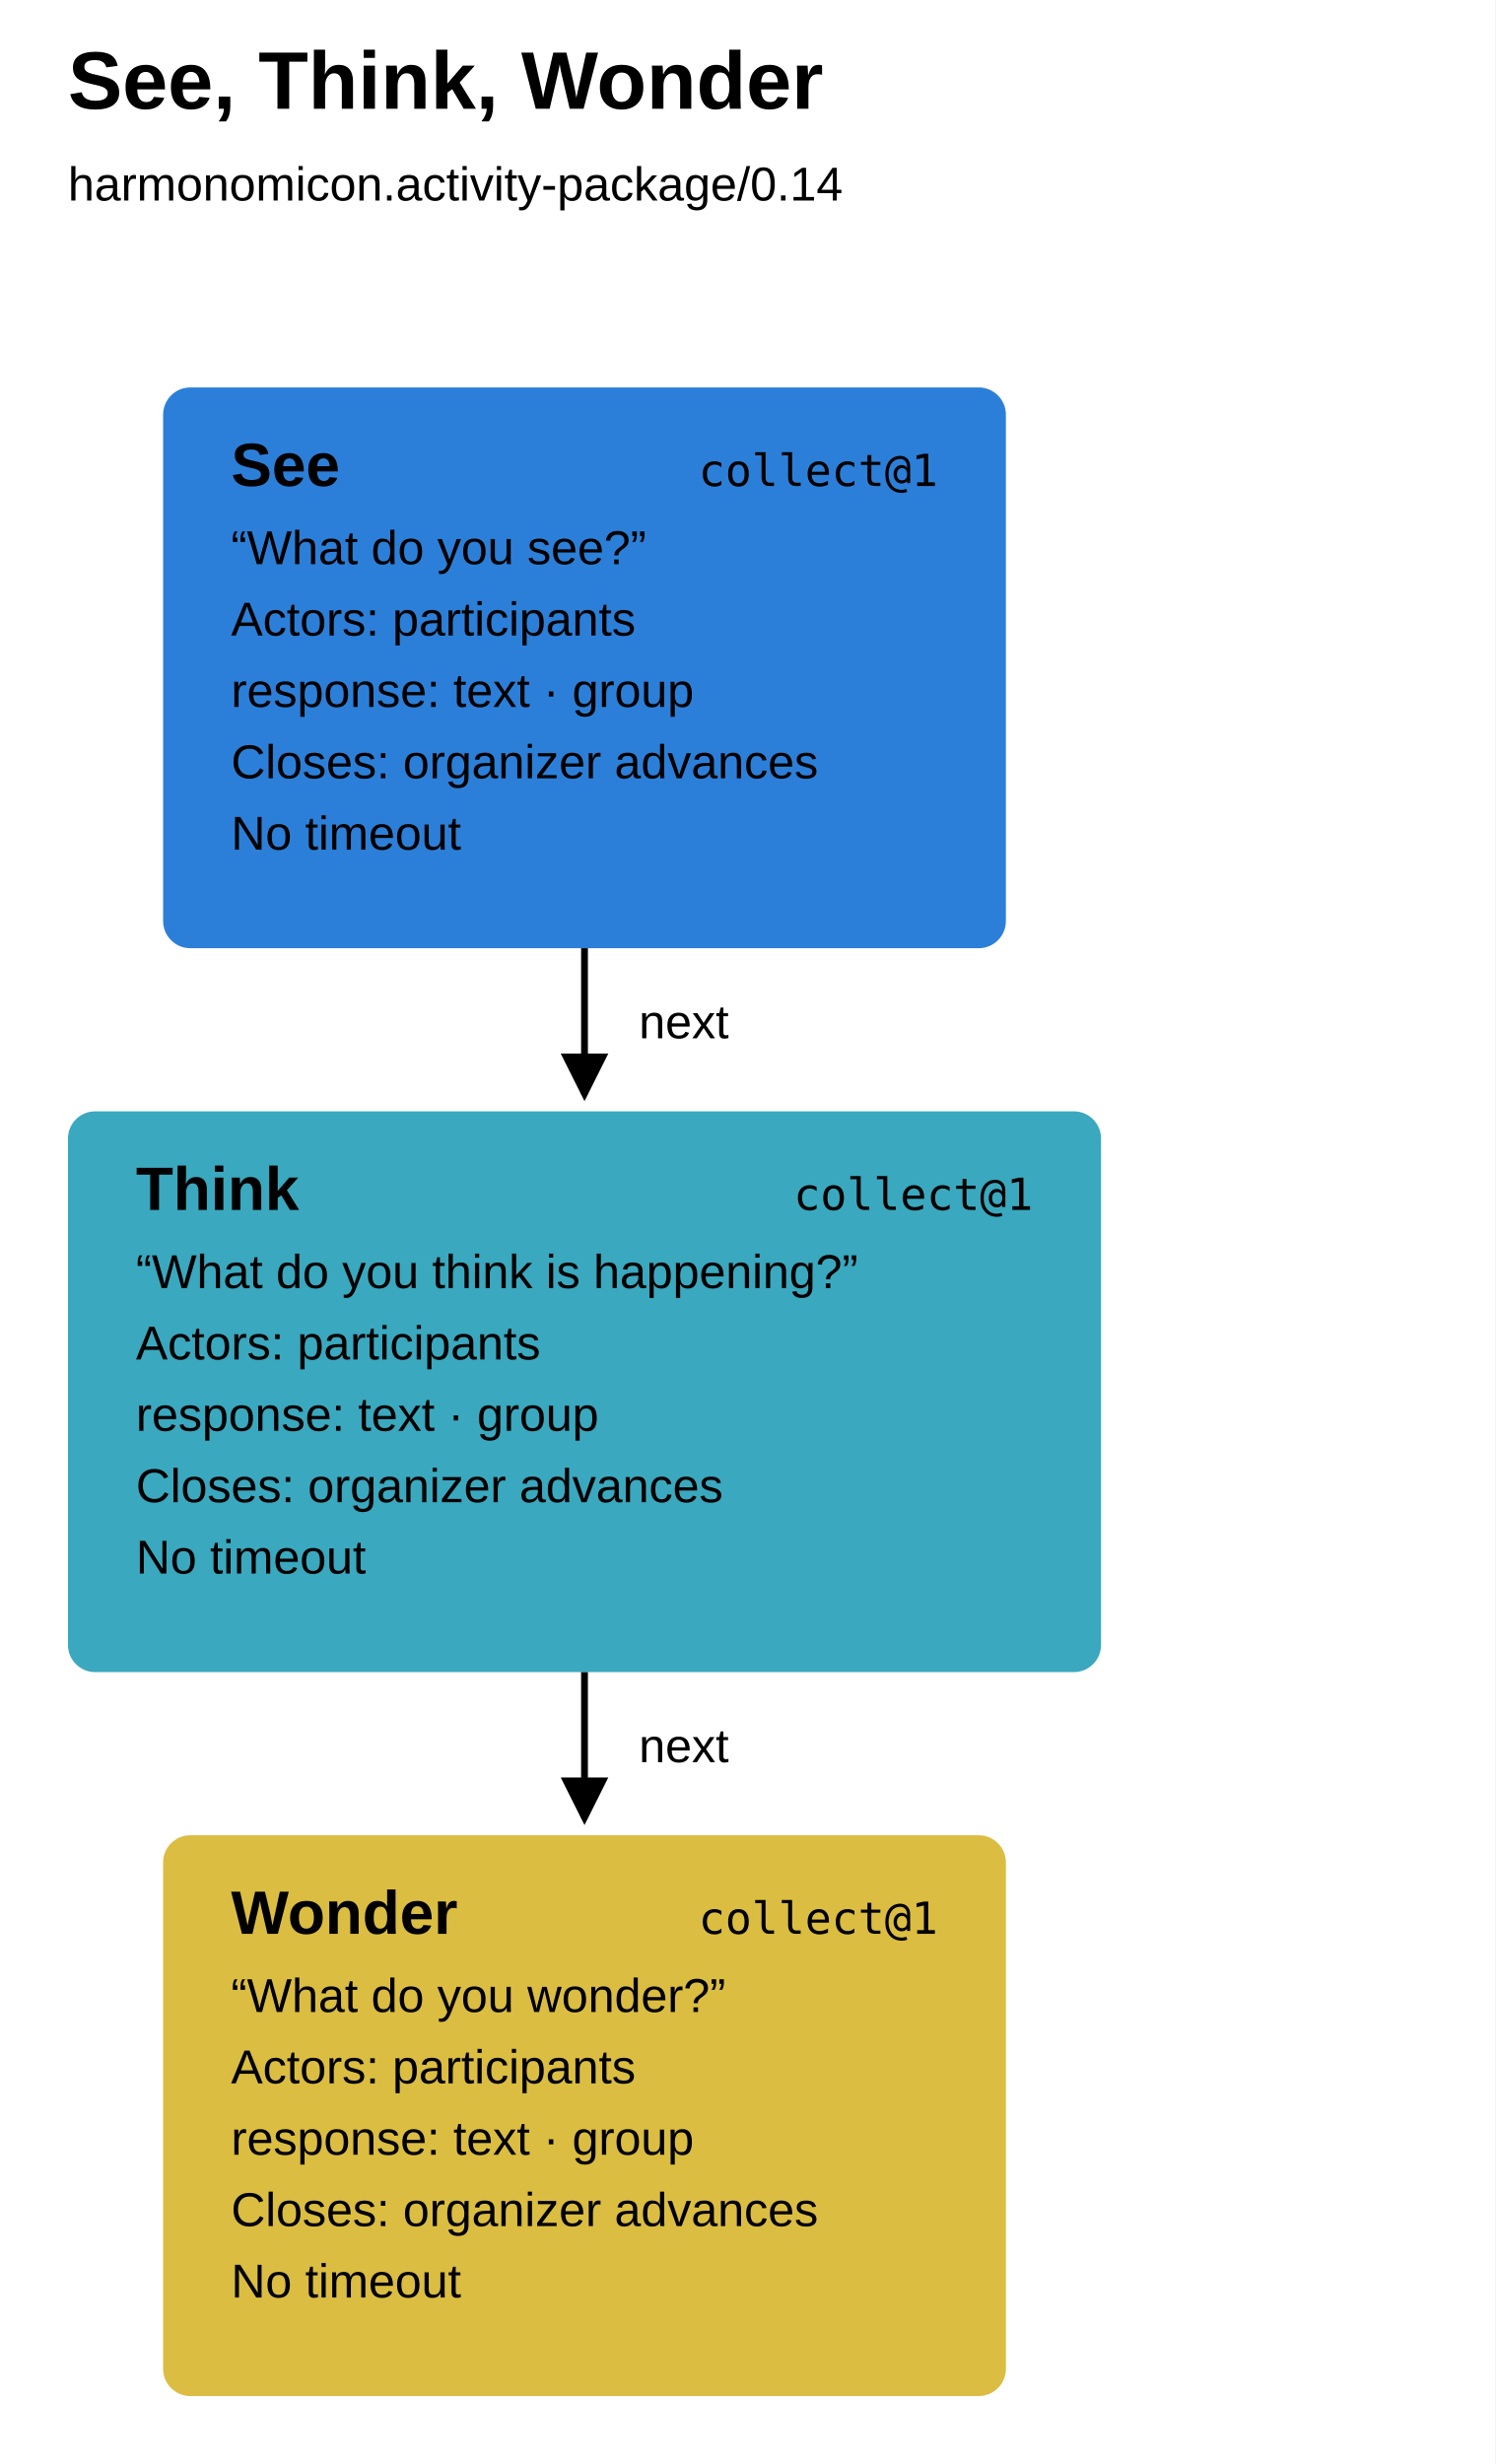
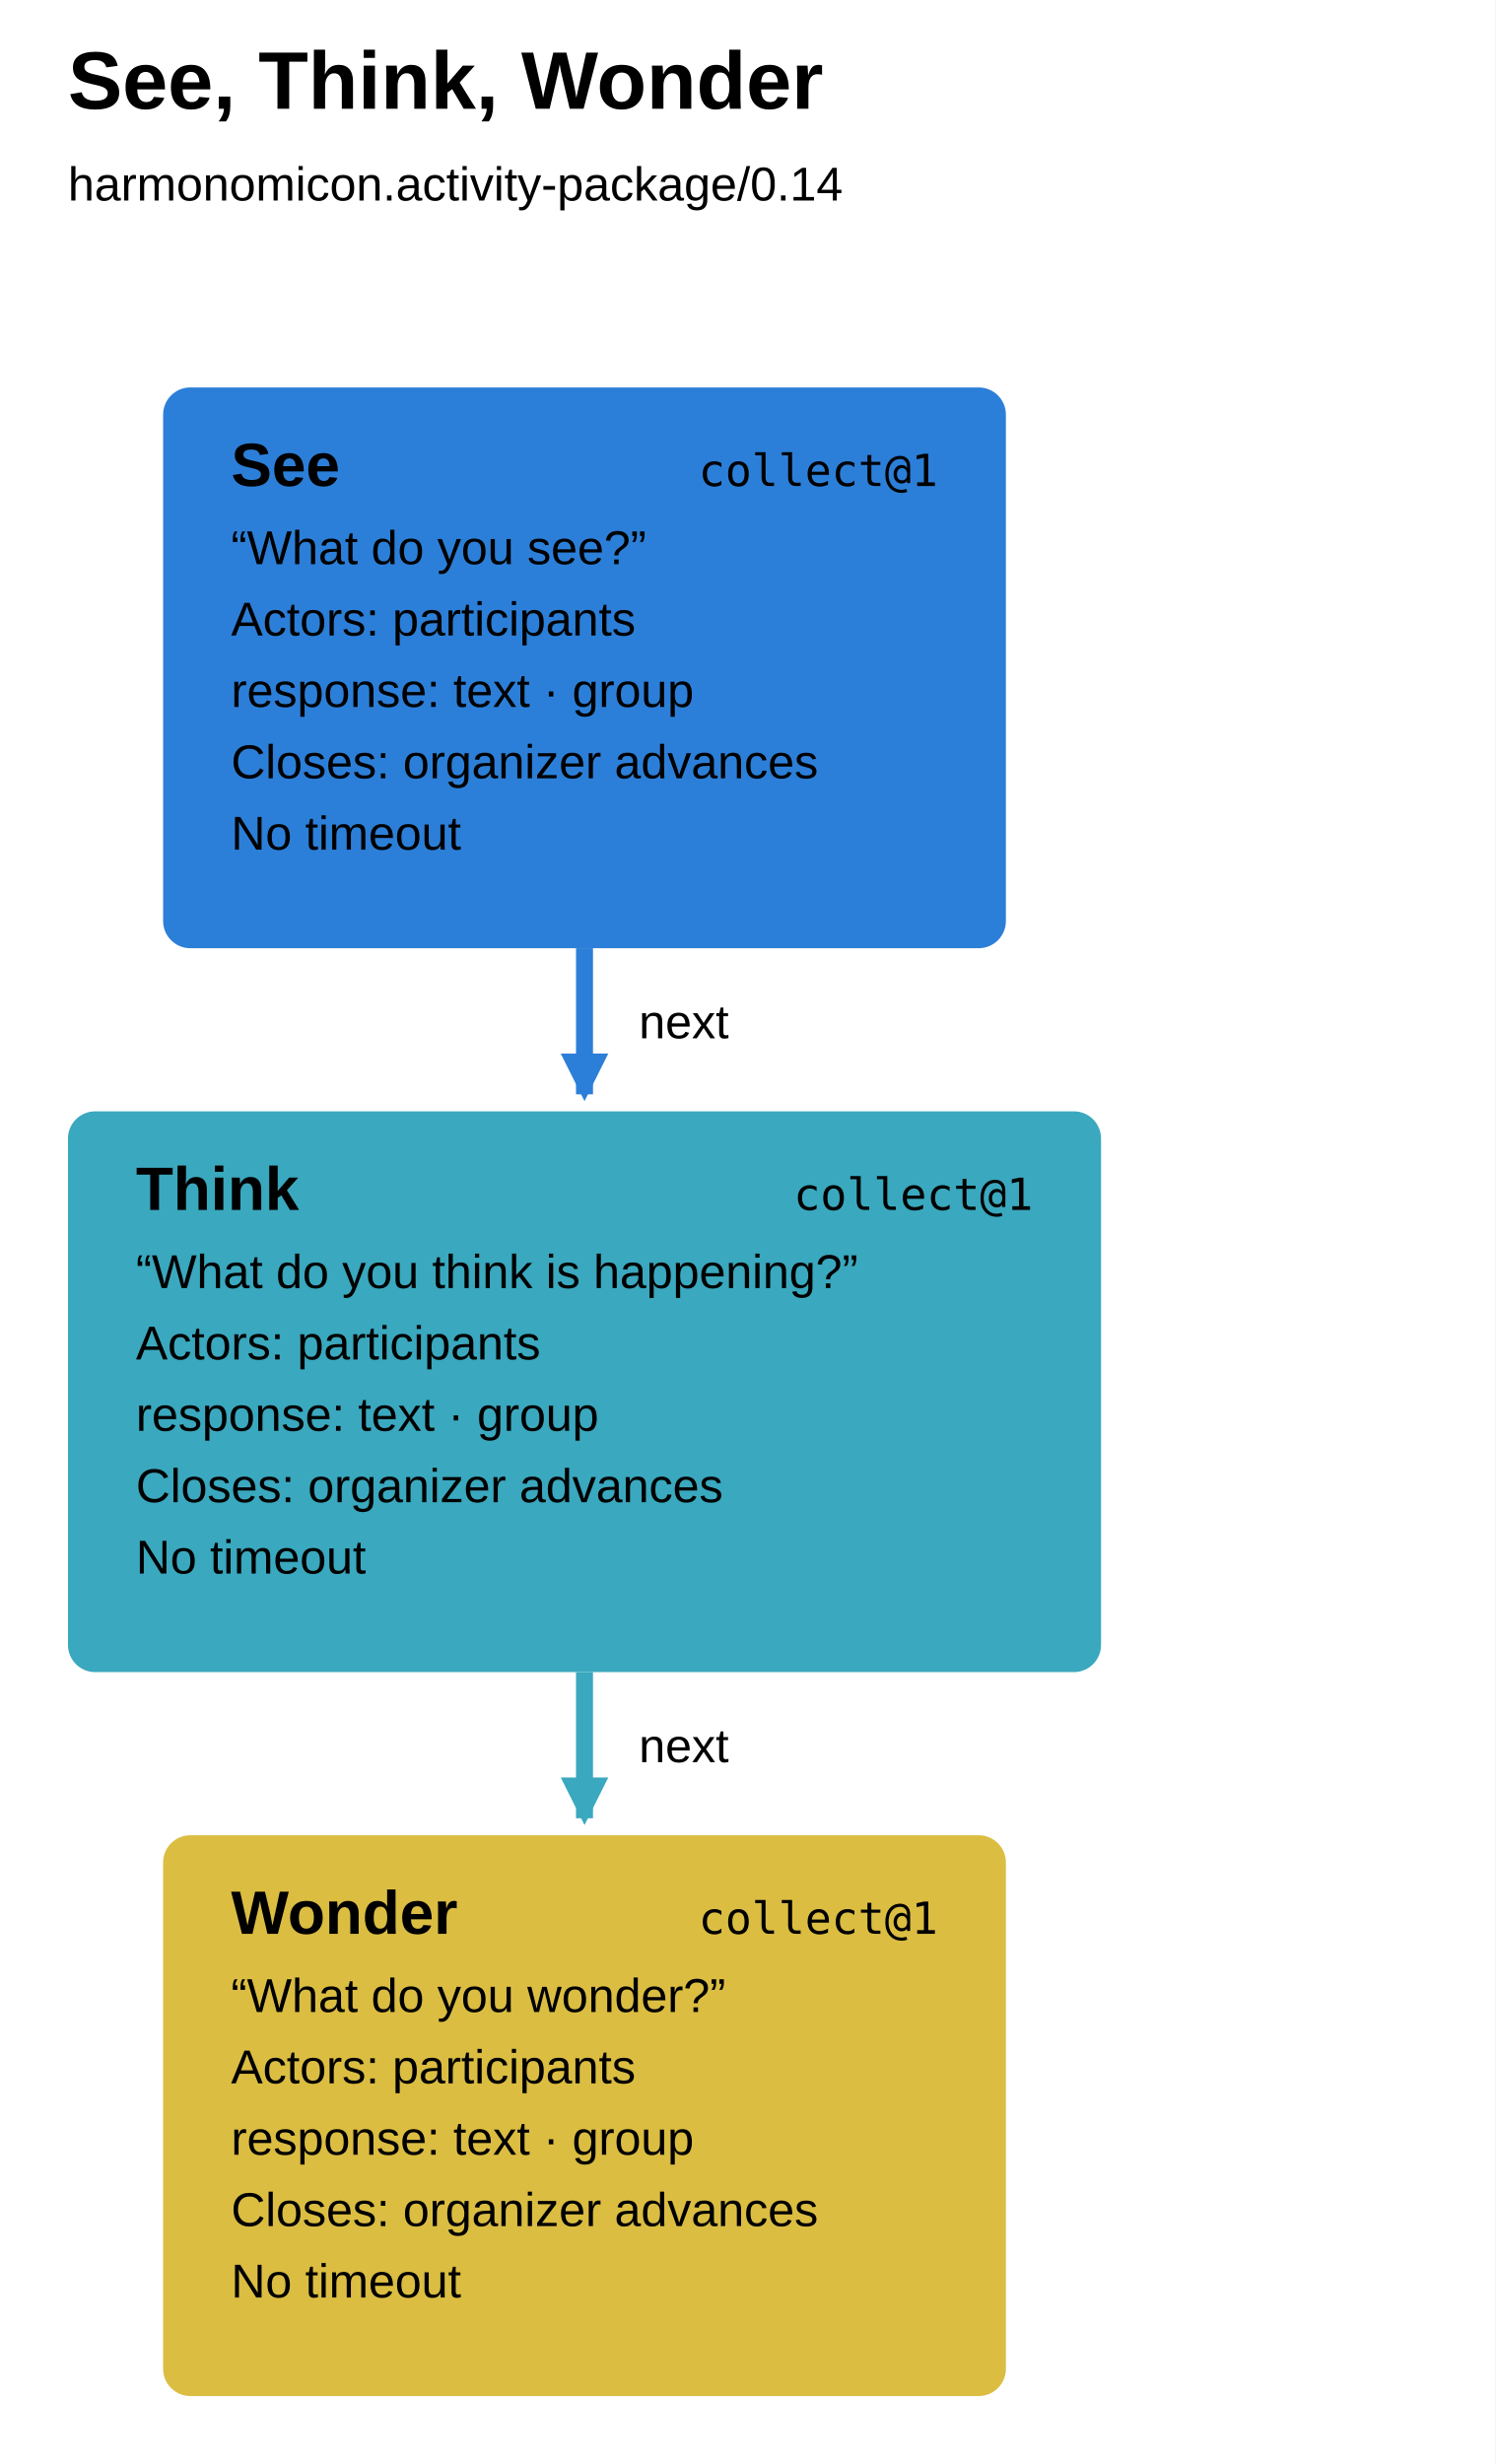
<svg xmlns="http://www.w3.org/2000/svg" width="440" height="725" viewBox="0 0 440 725" aria-label="See, Think, Wonder runbook" style="font-family:Arial,sans-serif;fill:black">
  <defs>
-     <marker id="arrow" markerWidth="7" markerHeight="7" refX="6" refY="3.5" orient="auto">
-       <path d="M0 0L7 3.5L0 7" />
+     <marker id="arrow-0" markerUnits="userSpaceOnUse" markerWidth="14" markerHeight="14" refX="12" refY="7" orient="auto">
+       <path d="M0 0L14 7L0 14Z" fill="#2c7fd8" />
+     </marker>
+     <marker id="arrow-1" markerUnits="userSpaceOnUse" markerWidth="14" markerHeight="14" refX="12" refY="7" orient="auto">
+       <path d="M0 0L14 7L0 14Z" fill="#3aa8be" />
    </marker>
  </defs>
  <rect width="100%" height="100%" fill="white" />
  <text x="20" y="32" font-size="24" font-weight="700">See, Think, Wonder</text>
  <text x="20" y="59" font-size="14">harmonomicon.activity-package/0.14</text>
  <g data-step="see" tabindex="0" role="button" aria-label="see collect@1">
    <rect x="48" y="114" width="248" height="165" rx="8" fill="#2c7fd8" />
    <text x="68" y="143" font-weight="700" font-size="18">See</text>
    <text x="276" y="143" text-anchor="end" font-family="ui-monospace, SFMono-Regular, Menlo, Consolas, monospace" font-size="13">collect@1</text>
    <text x="68" y="166" font-size="14">“What do you see?”</text>
    <text x="68" y="187" font-size="14">Actors: participants</text>
    <text x="68" y="208" font-size="14">response: text · group</text>
    <text x="68" y="229" font-size="14">Closes: organizer advances</text>
    <text x="68" y="250" font-size="14">No timeout</text>
  </g>
  <g data-step="think" tabindex="0" role="button" aria-label="think collect@1">
    <rect x="20" y="327" width="304" height="165" rx="8" fill="#3aa8be" />
    <text x="40" y="356" font-weight="700" font-size="18">Think</text>
    <text x="304" y="356" text-anchor="end" font-family="ui-monospace, SFMono-Regular, Menlo, Consolas, monospace" font-size="13">collect@1</text>
    <text x="40" y="379" font-size="14">“What do you think is happening?”</text>
    <text x="40" y="400" font-size="14">Actors: participants</text>
    <text x="40" y="421" font-size="14">response: text · group</text>
    <text x="40" y="442" font-size="14">Closes: organizer advances</text>
    <text x="40" y="463" font-size="14">No timeout</text>
  </g>
  <g data-step="wonder" tabindex="0" role="button" aria-label="wonder collect@1">
    <rect x="48" y="540" width="248" height="165" rx="8" fill="#dbbd42" />
    <text x="68" y="569" font-weight="700" font-size="18">Wonder</text>
    <text x="276" y="569" text-anchor="end" font-family="ui-monospace, SFMono-Regular, Menlo, Consolas, monospace" font-size="13">collect@1</text>
    <text x="68" y="592" font-size="14">“What do you wonder?”</text>
    <text x="68" y="613" font-size="14">Actors: participants</text>
    <text x="68" y="634" font-size="14">response: text · group</text>
    <text x="68" y="655" font-size="14">Closes: organizer advances</text>
    <text x="68" y="676" font-size="14">No timeout</text>
  </g>
-   <path d="M 172 279 L 172 322" fill="none" stroke="black" stroke-width="2" marker-end="url(#arrow)" />
+   <path d="M 172 279 L 172 322" fill="none" stroke="#2c7fd8" stroke-width="5" marker-end="url(#arrow-0)" />
  <text x="188" y="305.5" font-size="14">next</text>
-   <path d="M 172 492 L 172 535" fill="none" stroke="black" stroke-width="2" marker-end="url(#arrow)" />
+   <path d="M 172 492 L 172 535" fill="none" stroke="#3aa8be" stroke-width="5" marker-end="url(#arrow-1)" />
  <text x="188" y="518.5" font-size="14">next</text>
</svg>
